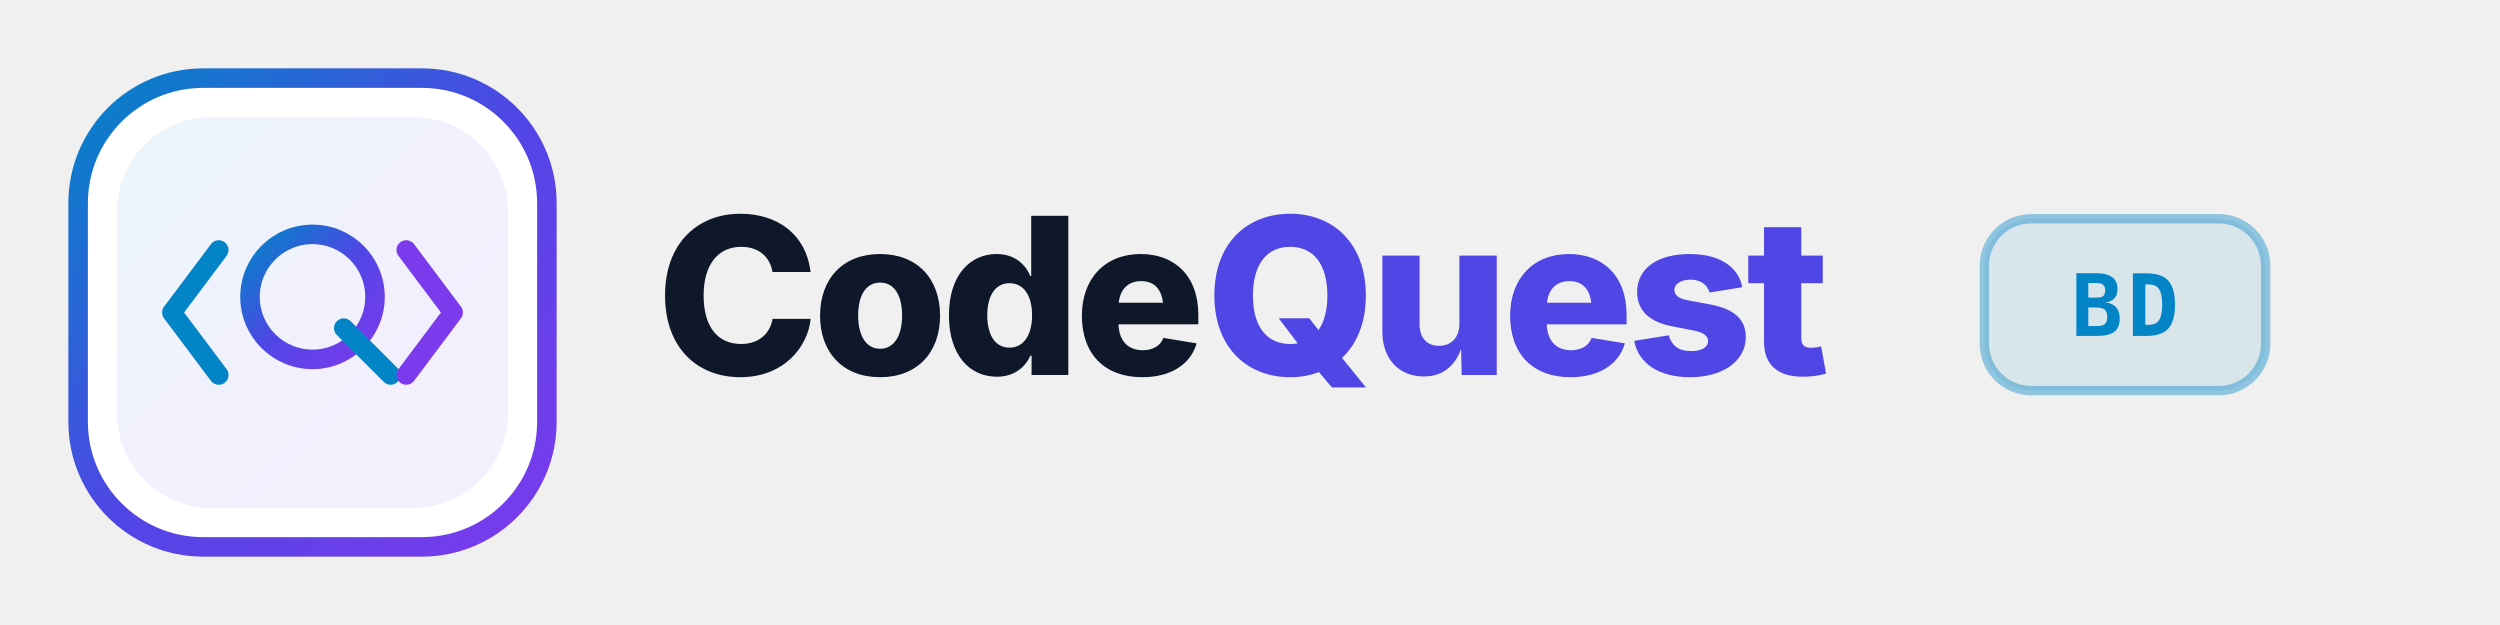
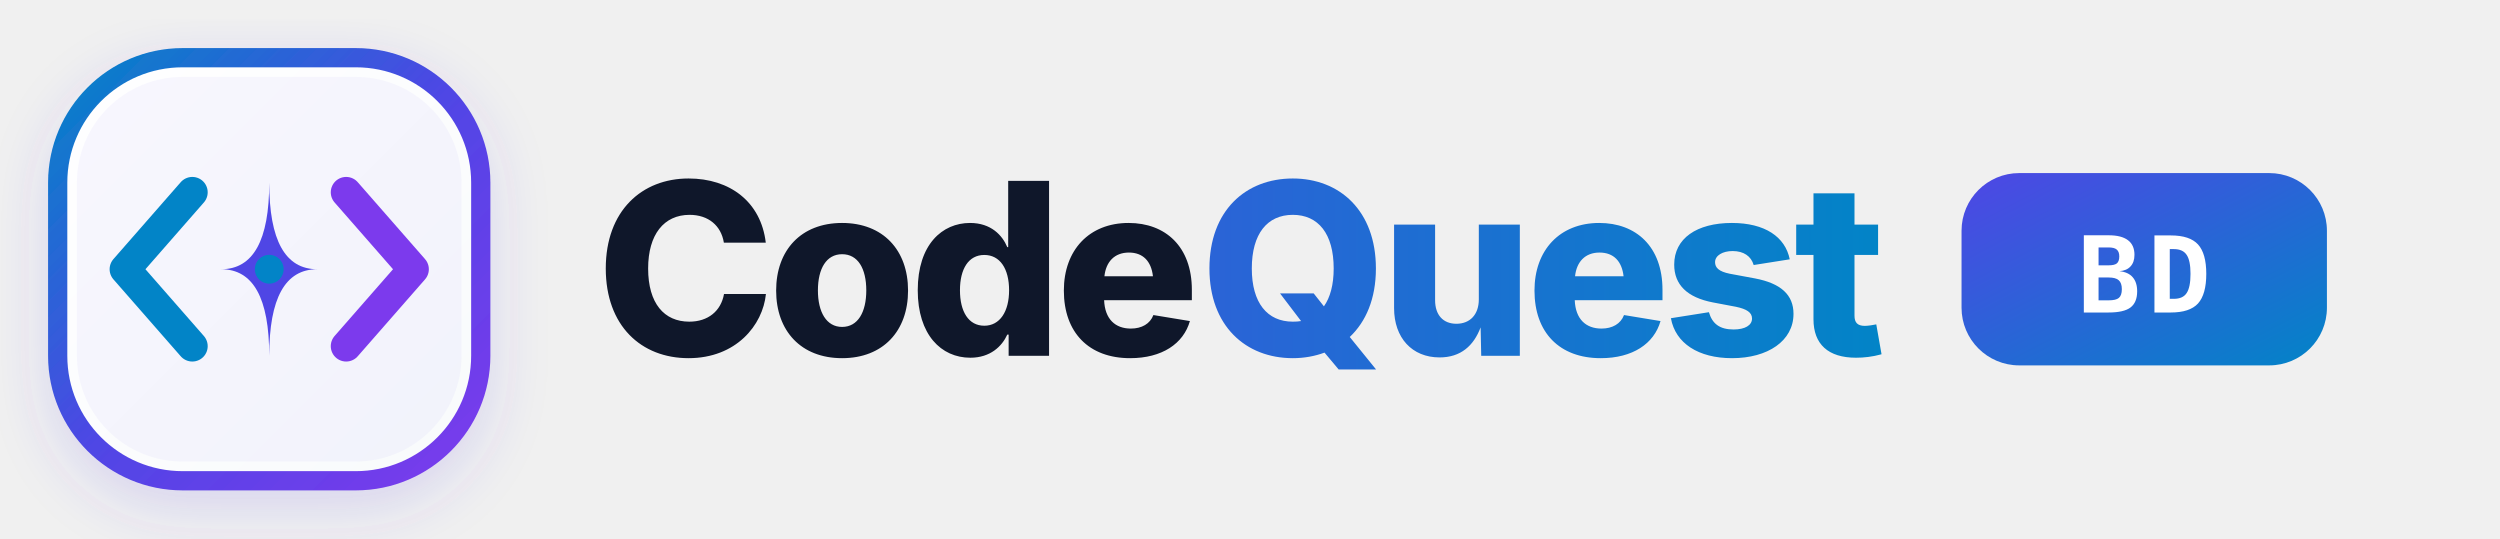
- <svg xmlns="http://www.w3.org/2000/svg" viewBox="0 0 320 80" width="320" height="80" fill="none">
+ <svg xmlns="http://www.w3.org/2000/svg" viewBox="0 0 260 56" width="260" height="56" fill="none">
  <defs>
-     <linearGradient id="logoShieldLight" x1="0%" y1="0%" x2="100%" y2="100%">
+     <linearGradient id="emblemBorderLight" x1="0%" y1="0%" x2="100%" y2="100%">
      <stop offset="0%" stop-color="#0284c7" />
      <stop offset="50%" stop-color="#4f46e5" />
      <stop offset="100%" stop-color="#7c3aed" />
    </linearGradient>
+     <linearGradient id="emblemBgLight" x1="0%" y1="0%" x2="100%" y2="100%">
+       <stop offset="0%" stop-color="#ffffff" />
+       <stop offset="100%" stop-color="#f8fafc" />
+     </linearGradient>
+     <linearGradient id="questGradLight" x1="0%" y1="0%" x2="100%" y2="0%">
+       <stop offset="0%" stop-color="#4f46e5" />
+       <stop offset="100%" stop-color="#0284c7" />
+     </linearGradient>
+     <linearGradient id="bdGradLight" x1="0%" y1="0%" x2="100%" y2="100%">
+       <stop offset="0%" stop-color="#4f46e5" />
+       <stop offset="100%" stop-color="#0284c7" />
+     </linearGradient>
+     <filter id="shadowLight" x="-20%" y="-20%" width="140%" height="140%">
+       <feDropShadow dx="0" dy="2" stdDeviation="3" flood-color="#4f46e5" flood-opacity="0.15" />
+     </filter>
  </defs>
-   <g transform="translate(10, 10)">
-     <rect x="0" y="0" width="60" height="60" rx="16" fill="#ffffff" stroke="url(#logoShieldLight)" stroke-width="2.5" />
-     <rect x="5" y="5" width="50" height="50" rx="12" fill="url(#logoShieldLight)" fill-opacity="0.08" />
-     <path d="M 18 22 L 12 30 L 18 38" stroke="#0284c7" stroke-width="2.5" stroke-linecap="round" stroke-linejoin="round" />
-     <circle cx="30" cy="28" r="8" stroke="url(#logoShieldLight)" stroke-width="2.5" />
-     <path d="M 34 32 L 40 38" stroke="#0284c7" stroke-width="2.5" stroke-linecap="round" />
-     <path d="M 42 22 L 48 30 L 42 38" stroke="#7c3aed" stroke-width="2.5" stroke-linecap="round" stroke-linejoin="round" />
+   <g filter="url(#shadowLight)">
+     <rect x="6" y="6" width="44" height="44" rx="13" fill="url(#emblemBgLight)" stroke="url(#emblemBorderLight)" stroke-width="2" />
+     <rect x="8" y="8" width="40" height="40" rx="11" fill="#4f46e5" fill-opacity="0.04" />
  </g>
-   <text x="84" y="48" font-family="'Plus Jakarta Sans', system-ui, -apple-system, sans-serif" font-size="28" font-weight="800" fill="#0f172a" letter-spacing="-0.03em">
-     Code<tspan fill="#4f46e5">Quest</tspan>
+   <path d="M 20 20 L 13 28 L 20 36" stroke="#0284c7" stroke-width="3.2" stroke-linecap="round" stroke-linejoin="round" />
+   <path d="M 28 19 Q 28 28 23 28 Q 28 28 28 37 Q 28 28 33 28 Q 28 28 28 19 Z" fill="#4f46e5" />
+   <circle cx="28" cy="28" r="1.5" fill="#0284c7" />
+   <path d="M 36 20 L 43 28 L 36 36" stroke="#7c3aed" stroke-width="3.2" stroke-linecap="round" stroke-linejoin="round" />
+   <text x="62" y="37" font-family="'Plus Jakarta Sans', system-ui, -apple-system, sans-serif" font-size="25" font-weight="800" fill="#0f172a" letter-spacing="-0.03em">
+     Code<tspan fill="url(#questGradLight)">Quest</tspan>
  </text>
-   <g transform="translate(254, 28)">
-     <rect x="0" y="0" width="36" height="22" rx="6" fill="rgba(2, 132, 199, 0.1)" stroke="rgba(2, 132, 199, 0.4)" stroke-width="1.2" />
-     <text x="18" y="15" font-family="'JetBrains Mono', monospace" font-size="11" font-weight="800" fill="#0284c7" text-anchor="middle" letter-spacing="0.05em">BD</text>
+   <g transform="translate(204, 18)">
+     <rect x="0" y="0" width="38" height="20" rx="6" fill="url(#bdGradLight)" />
+     <text x="19" y="14.5" font-family="'JetBrains Mono', monospace" font-size="11" font-weight="900" fill="#ffffff" text-anchor="middle" letter-spacing="0.06em">BD</text>
  </g>
</svg>
